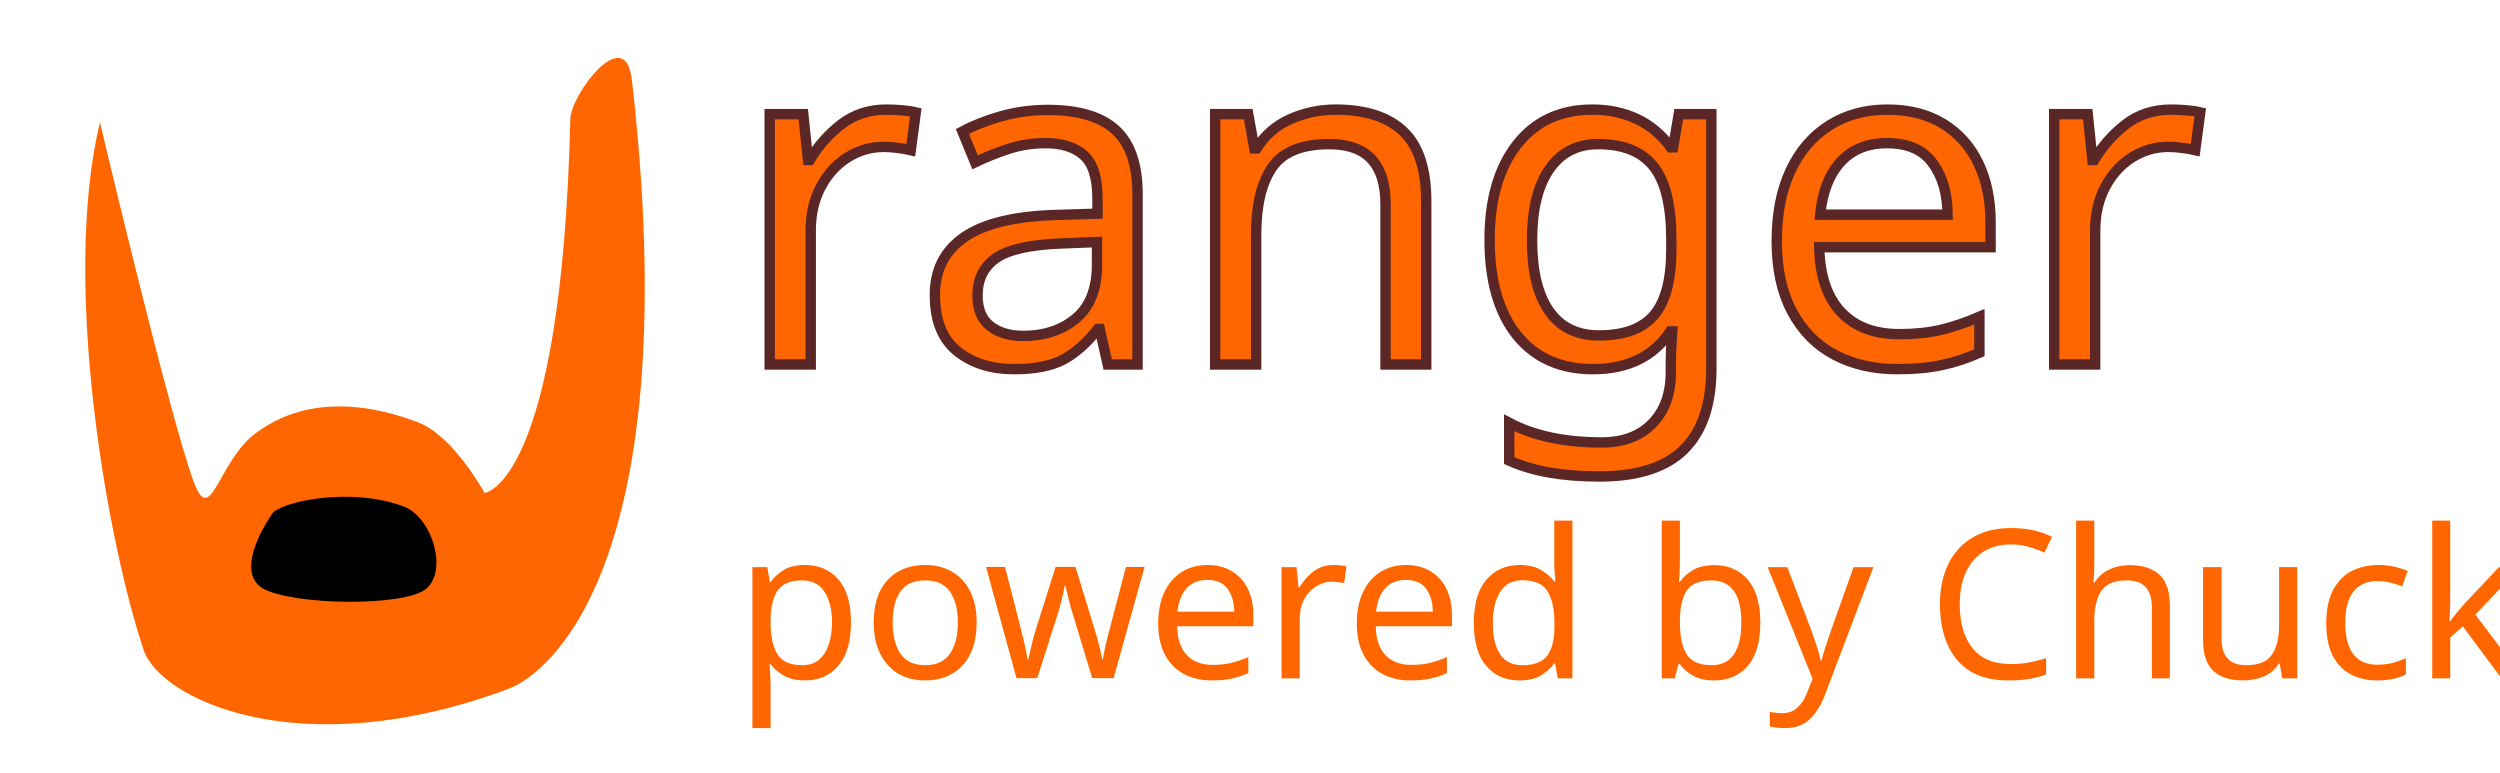
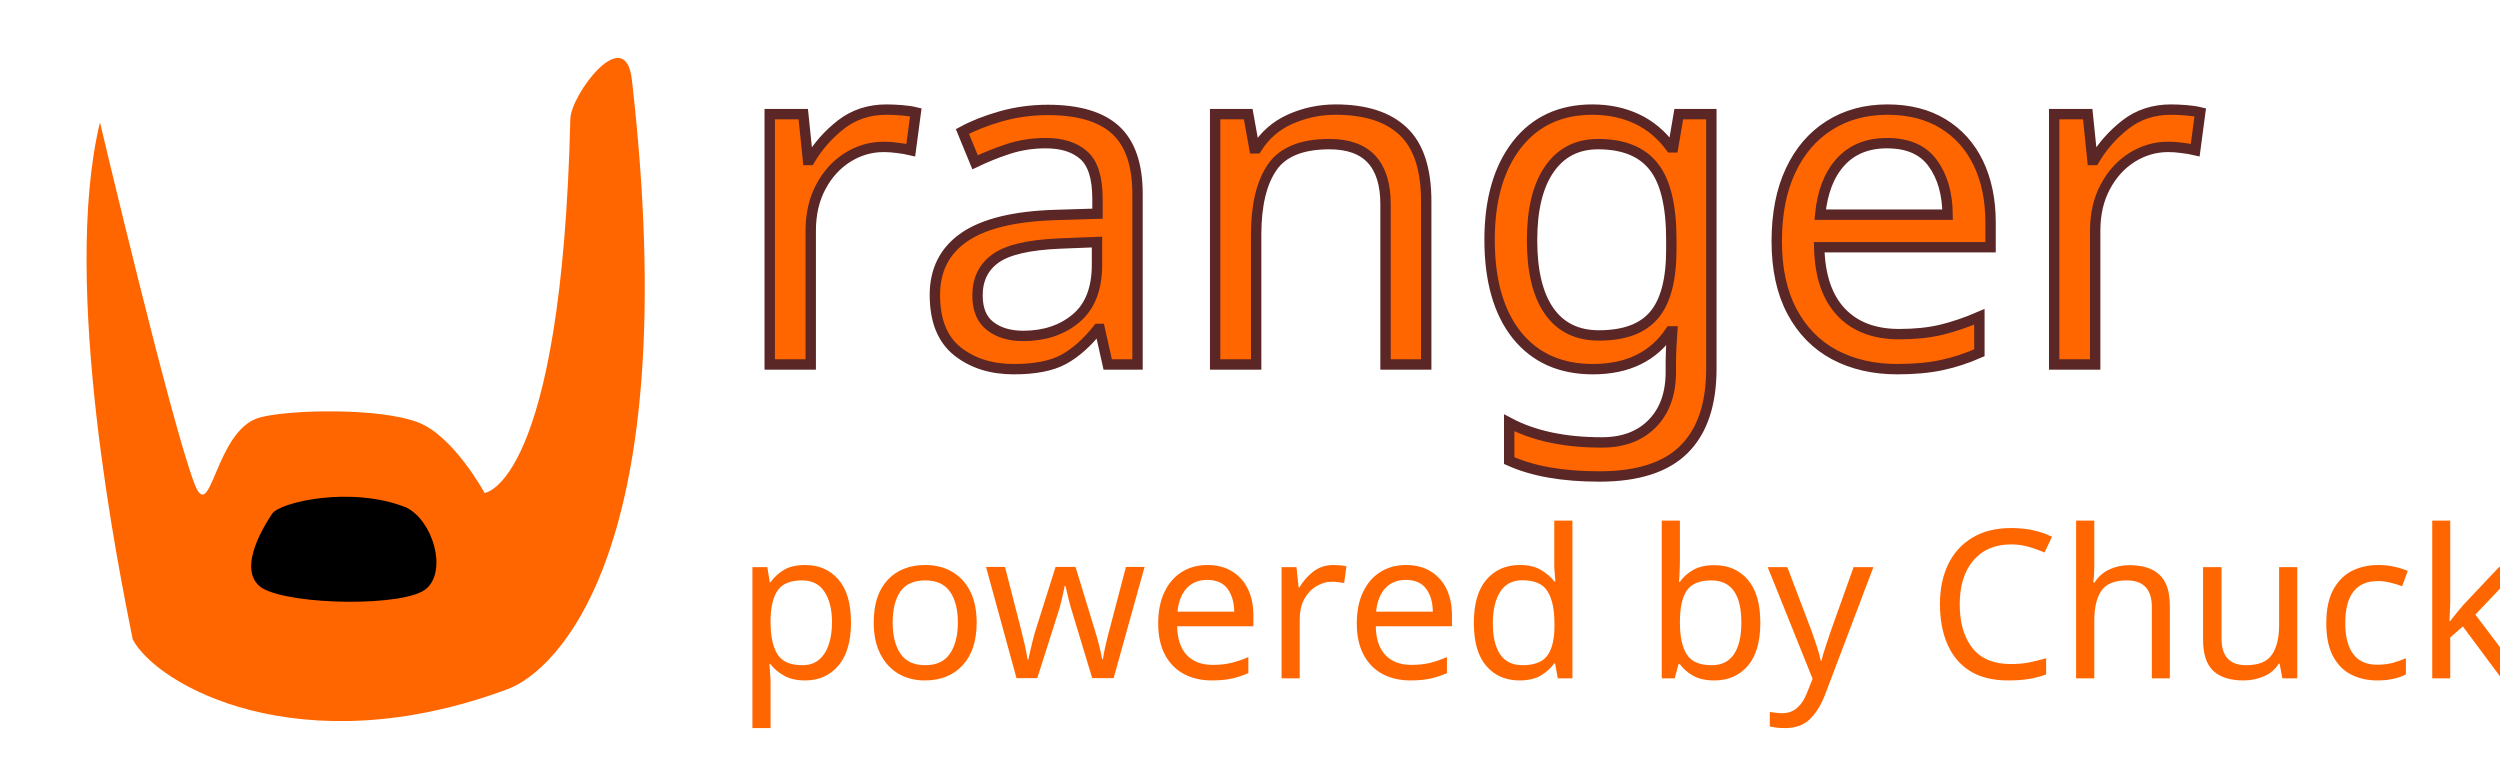
<svg xmlns="http://www.w3.org/2000/svg" width="68mm" height="21mm" viewBox="0 0 240.945 74.409" id="svg2" version="1.1" enable-background="new">
  <defs id="defs4">
    <filter style="color-interpolation-filters:sRGB" id="filter4343">
      <feBlend mode="multiply" in2="BackgroundImage" id="feBlend4345" />
    </filter>
  </defs>
  <g id="layer1" transform="translate(0,-977.9528)" style="filter:url(#filter4343)">
    <rect style="opacity:1;fill:#000000;fill-opacity:1;fill-rule:nonzero;stroke:none;stroke-width:1;stroke-linecap:round;stroke-linejoin:round;stroke-miterlimit:4;stroke-dasharray:none;stroke-dashoffset:0;stroke-opacity:1" id="rect4347" width="318.198" height="193.444" x="304.056" y="935.185" />
-     <path style="color:#000000;clip-rule:nonzero;display:inline;overflow:visible;visibility:visible;opacity:1;isolation:auto;mix-blend-mode:normal;color-interpolation:sRGB;color-interpolation-filters:linearRGB;solid-color:#000000;solid-opacity:1;fill:#ff6600;fill-opacity:1;fill-rule:nonzero;stroke:none;stroke-width:3;stroke-linecap:butt;stroke-linejoin:miter;stroke-miterlimit:4;stroke-dasharray:none;stroke-dashoffset:0;stroke-opacity:1;color-rendering:auto;image-rendering:auto;shape-rendering:auto;text-rendering:auto;enable-background:accumulate" d="m 60.9,985.642 c 5.211,45.537 -7.382,57.024 -11.97,58.729 -20.087,7.465 -33.493,0.929 -35.069,-3.73 -3.391,-10.027 -8.014,-35.236 -4.226,-50.894 0,0 6.887,29.107 9.114,34.843 1.589,4.092 2.319,-2.209 5.886,-4.879 5.411,-4.05 11.905,-2.495 15.671,-1.047 3.42,1.315 6.398,6.8 6.398,6.8 0,0 7.413,-0.738 8.264,-36.052 0.057,-2.351 5.293,-9.344 5.931,-3.77 z" id="path4321" />
+     <path style="color:#000000;clip-rule:nonzero;display:inline;overflow:visible;visibility:visible;opacity:1;isolation:auto;mix-blend-mode:normal;color-interpolation:sRGB;color-interpolation-filters:linearRGB;solid-color:#000000;solid-opacity:1;fill:#ff6600;fill-opacity:1;fill-rule:nonzero;stroke:none;stroke-width:3;stroke-linecap:butt;stroke-linejoin:miter;stroke-miterlimit:4;stroke-dasharray:none;stroke-dashoffset:0;stroke-opacity:1;color-rendering:auto;image-rendering:auto;shape-rendering:auto;text-rendering:auto;enable-background:accumulate" d="m 60.9,985.642 c 5.211,45.537 -7.382,57.024 -11.97,58.729 -20.087,7.465 -33.876,-0.436 -36.14,-4.801 -1.337,-6.723 -6.943,-34.165 -3.154,-49.823 0,0 6.887,29.107 9.114,34.843 1.589,4.092 1.972,-5.202 6.265,-6.394 2.759,-0.767 11.526,-0.98 15.292,0.468 3.42,1.315 6.398,6.8 6.398,6.8 0,0 7.413,-0.738 8.264,-36.052 0.057,-2.351 5.293,-9.344 5.931,-3.77 z" id="path4321" />
    <text xml:space="preserve" style="font-style:normal;font-variant:normal;font-weight:normal;font-stretch:normal;font-size:25px;line-height:125%;font-family:Sans;-inkscape-font-specification:'Sans, Normal';text-align:start;letter-spacing:0px;word-spacing:0px;writing-mode:lr-tb;text-anchor:start;fill:#ff6600;fill-opacity:1;stroke:#5a2626;stroke-width:1px;stroke-linecap:butt;stroke-linejoin:miter;stroke-opacity:1" x="70.357" y="1013.077" id="text4325">
      <tspan id="tspan4327" x="70.357" y="1013.077" style="font-style:normal;font-variant:normal;font-weight:normal;font-stretch:normal;font-size:45px;font-family:'Alfa Slab One';-inkscape-font-specification:'Alfa Slab One';stroke:#5a2626;stroke-opacity:1">ranger</tspan>
    </text>
    <text xml:space="preserve" style="font-style:normal;font-variant:normal;font-weight:normal;font-stretch:normal;font-size:20px;line-height:125%;font-family:Sans;-inkscape-font-specification:'Sans, Normal';text-align:start;letter-spacing:0px;word-spacing:0px;writing-mode:lr-tb;text-anchor:start;fill:#ff6600;fill-opacity:1;stroke:none;stroke-width:1px;stroke-linecap:butt;stroke-linejoin:miter;stroke-opacity:1" x="70.811" y="1043.329" id="text4329">
      <tspan x="70.811" y="1043.329" id="tspan4337" style="font-style:normal;font-variant:normal;font-weight:normal;font-stretch:normal;font-family:Allan;-inkscape-font-specification:Allan">powered by Chuck's beard </tspan>
    </text>
    <path style="color:#000000;clip-rule:nonzero;display:inline;overflow:visible;visibility:visible;opacity:1;isolation:auto;mix-blend-mode:normal;color-interpolation:sRGB;color-interpolation-filters:linearRGB;solid-color:#000000;solid-opacity:1;fill:#000000;fill-opacity:1;fill-rule:nonzero;stroke:none;stroke-width:3;stroke-linecap:butt;stroke-linejoin:miter;stroke-miterlimit:4;stroke-dasharray:none;stroke-dashoffset:0;stroke-opacity:1;color-rendering:auto;image-rendering:auto;shape-rendering:auto;text-rendering:auto;enable-background:accumulate" d="m 25.276,1034.639 c 2.9,1.674 13.804,1.809 15.822,0.045 2.017,-1.764 0.63,-6.559 -1.954,-7.825 -5.315,-2.119 -12.184,-0.491 -12.906,0.592 -1.886,2.832 -2.954,5.885 -0.962,7.188 z" id="path4341" />
  </g>
</svg>
